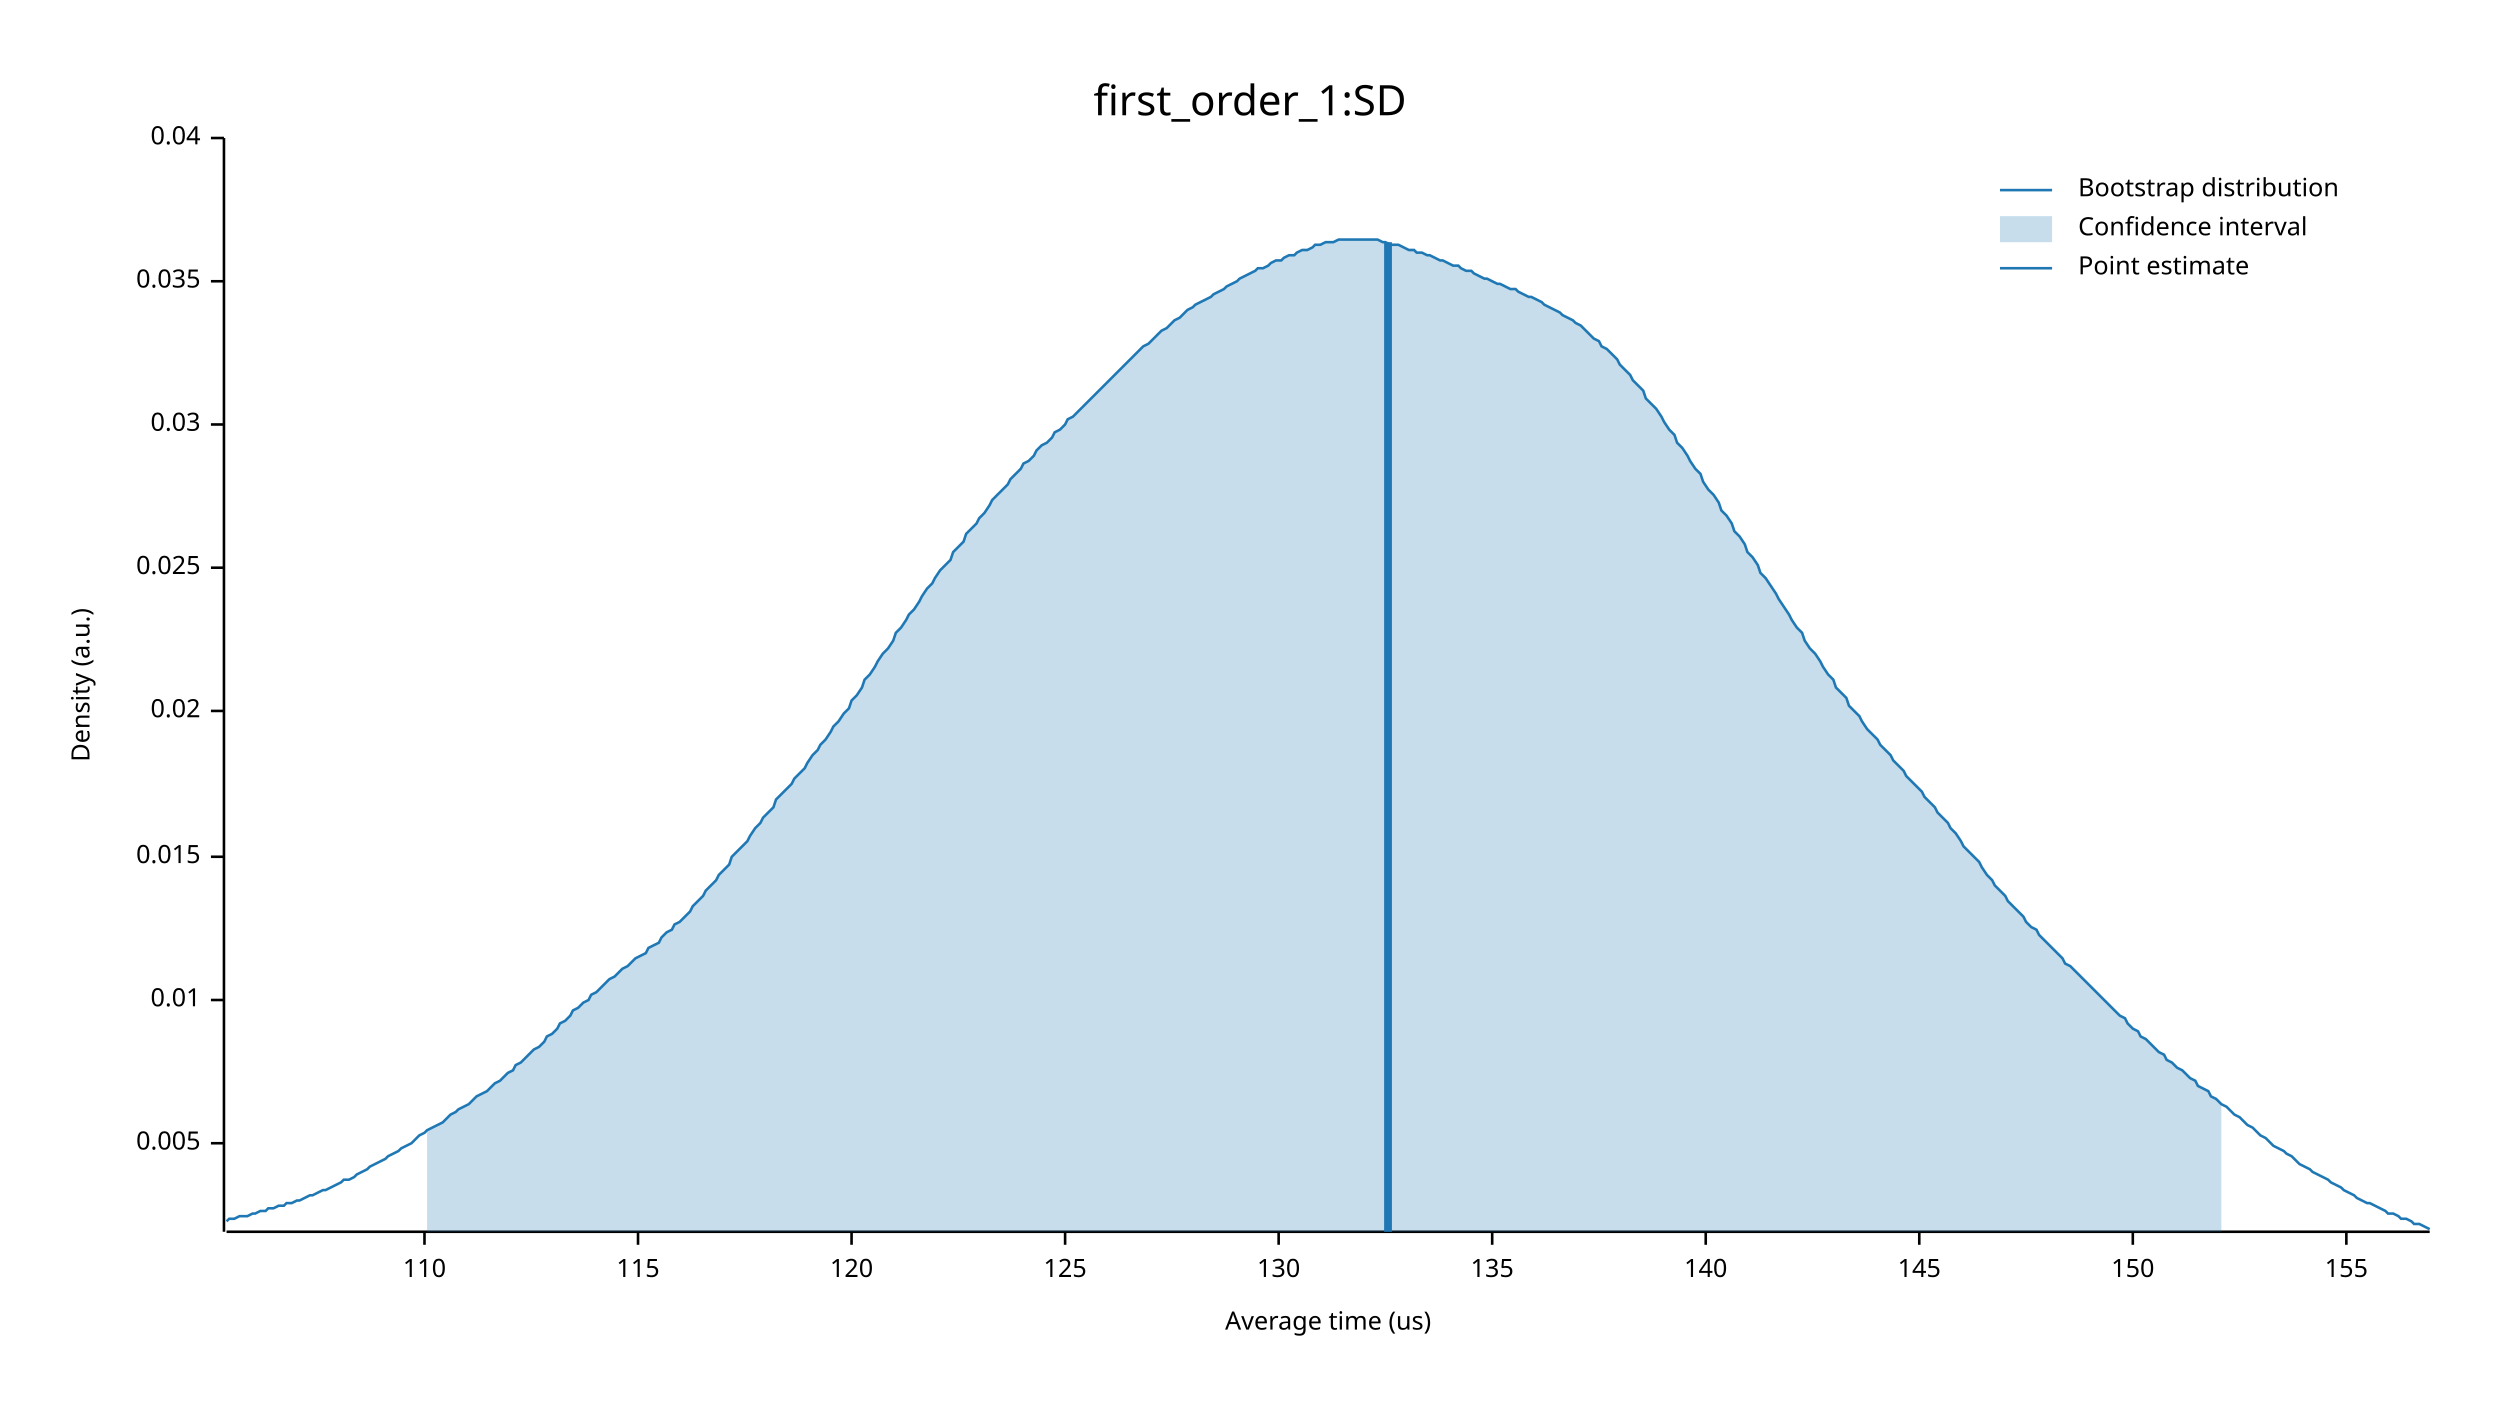
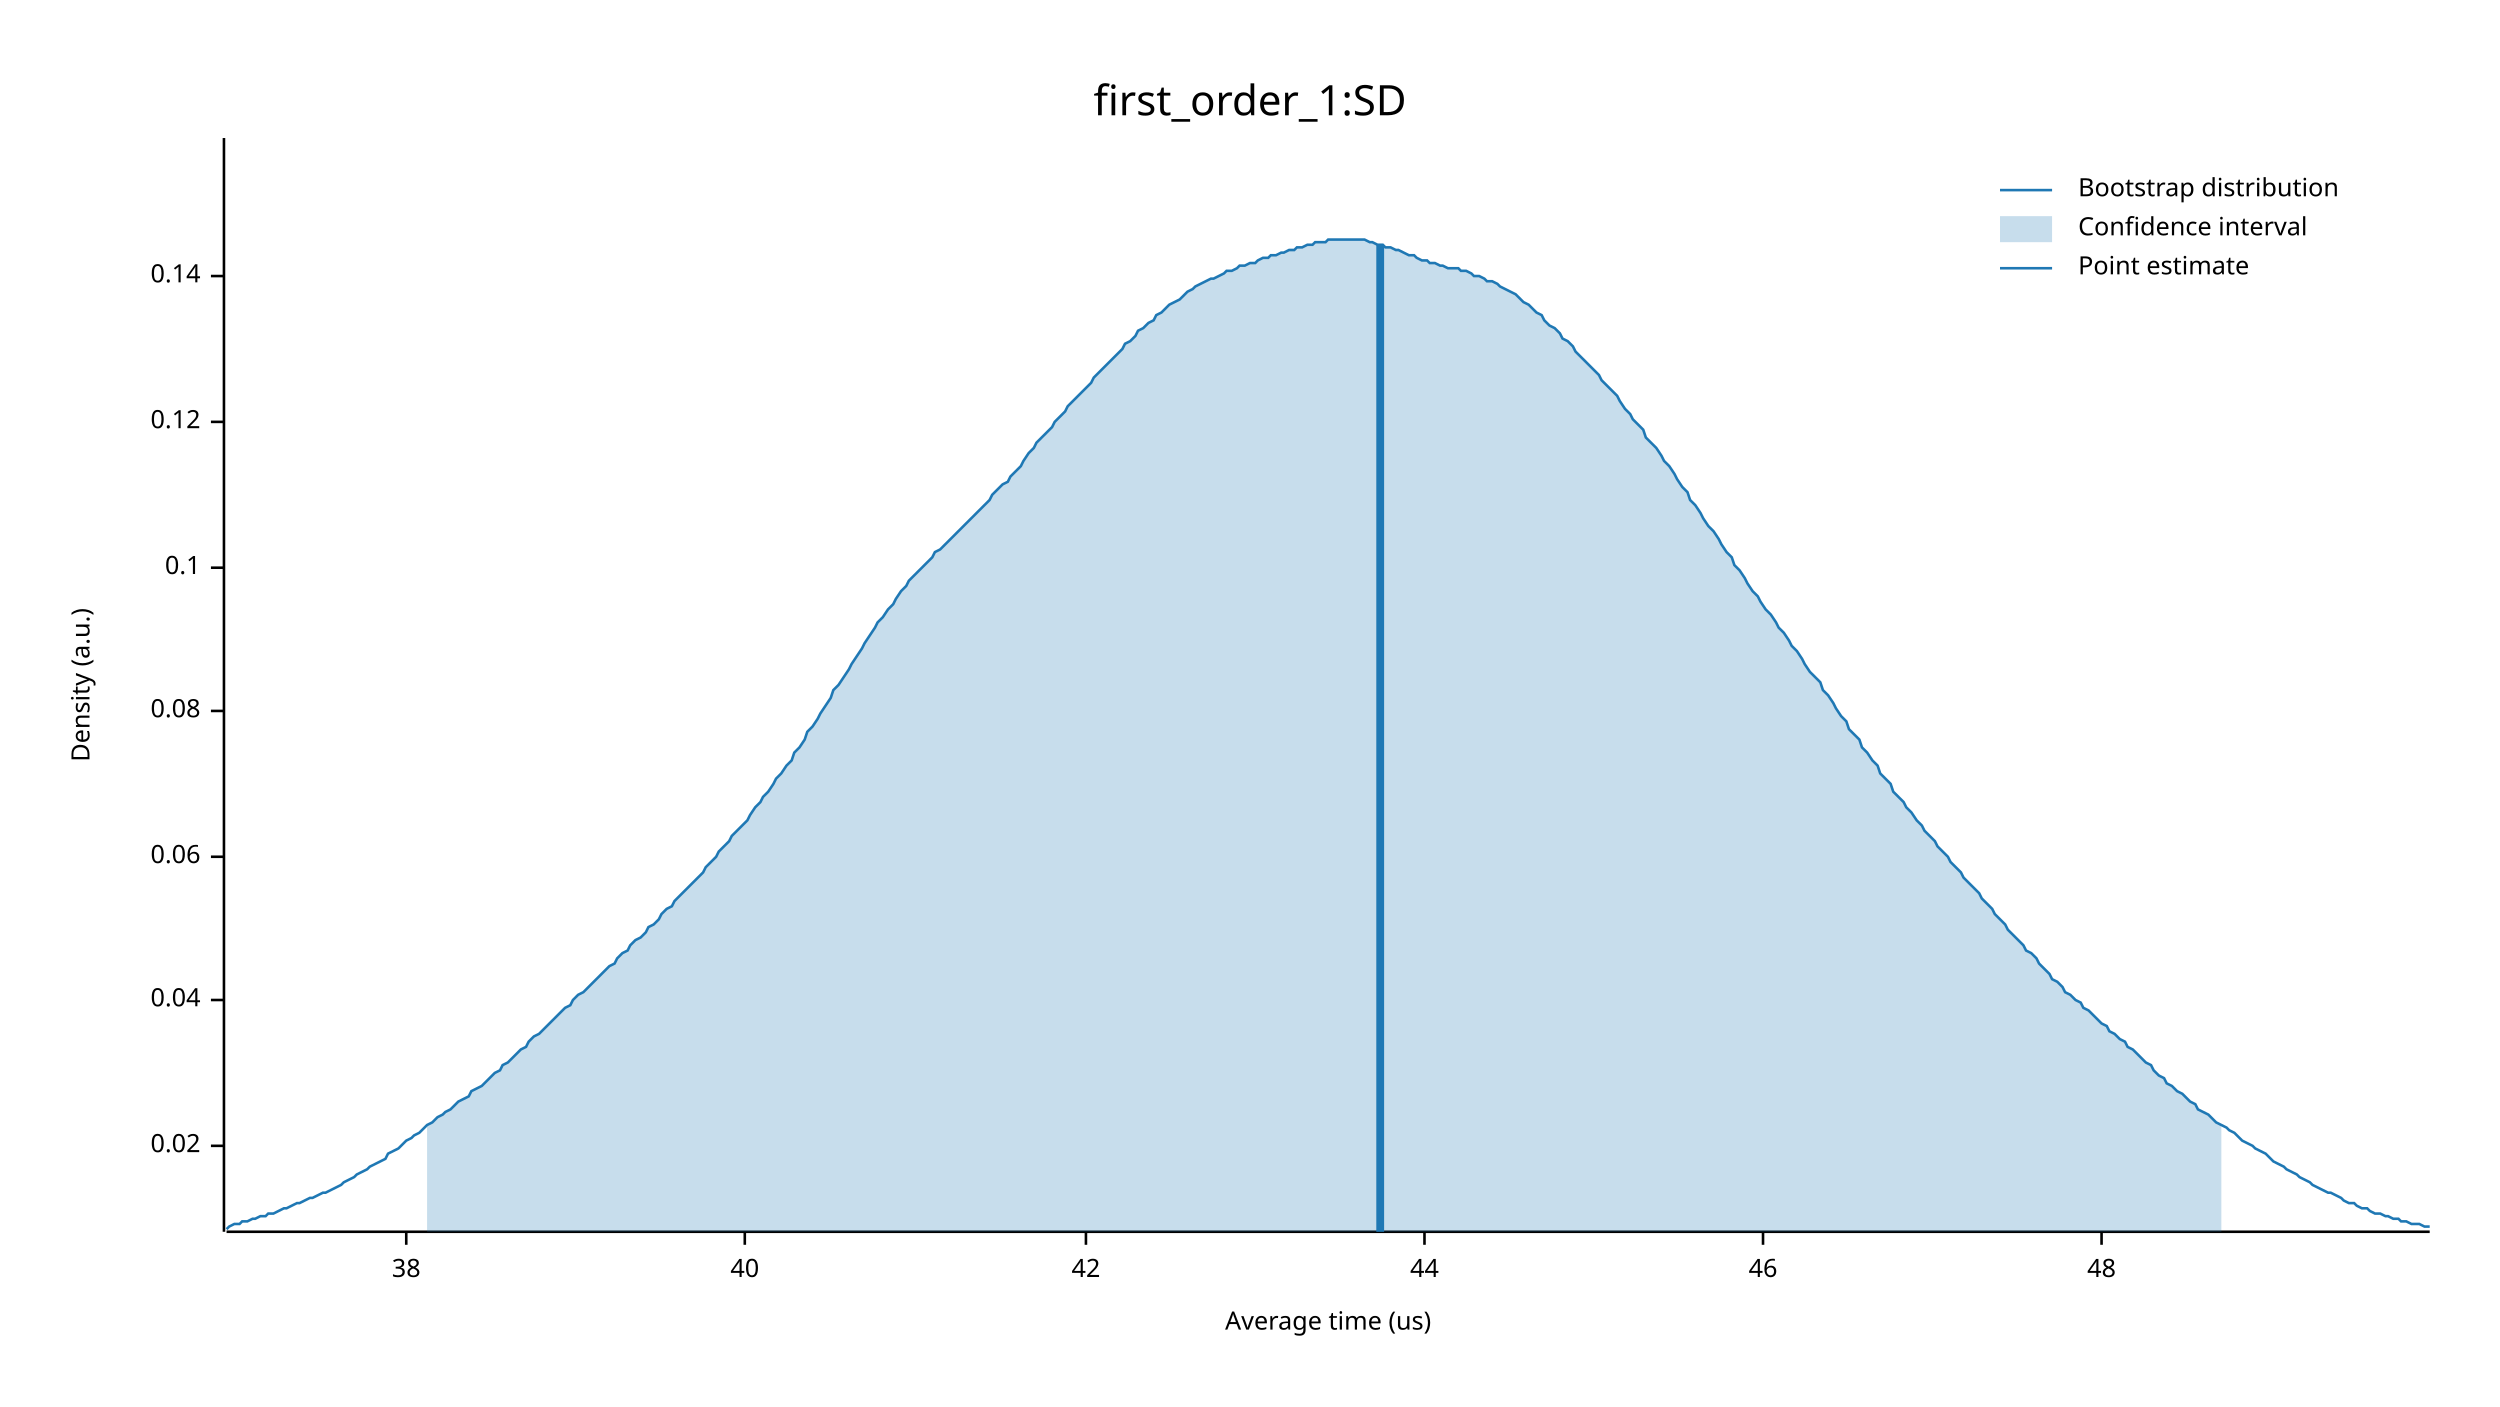
<svg xmlns="http://www.w3.org/2000/svg" width="960" height="540" viewBox="0 0 960 540">
  <text x="480" y="32" dy="0.76em" text-anchor="middle" font-family="sans-serif" font-size="16.129" opacity="1" fill="#000000">
first_order_1:SD
</text>
  <text x="27" y="263" dy="0.76em" text-anchor="middle" font-family="sans-serif" font-size="9.677" opacity="1" fill="#000000" transform="rotate(270, 27, 263)">
Density (a.u.)
</text>
  <text x="510" y="513" dy="-0.5ex" text-anchor="middle" font-family="sans-serif" font-size="9.677" opacity="1" fill="#000000">
Average time (us)
</text>
  <polyline fill="none" opacity="1" stroke="#000000" stroke-width="1" points="86,53 86,473 " />
-   <text x="77" y="439" dy="0.5ex" text-anchor="end" font-family="sans-serif" font-size="9.677" opacity="1" fill="#000000">
- 0.005
+   <text x="77" y="440" dy="0.5ex" text-anchor="end" font-family="sans-serif" font-size="9.677" opacity="1" fill="#000000">
+ 0.02
</text>
-   <polyline fill="none" opacity="1" stroke="#000000" stroke-width="1" points="81,439 86,439 " />
+   <polyline fill="none" opacity="1" stroke="#000000" stroke-width="1" points="81,440 86,440 " />
  <text x="77" y="384" dy="0.5ex" text-anchor="end" font-family="sans-serif" font-size="9.677" opacity="1" fill="#000000">
- 0.01
+ 0.04
</text>
  <polyline fill="none" opacity="1" stroke="#000000" stroke-width="1" points="81,384 86,384 " />
  <text x="77" y="329" dy="0.5ex" text-anchor="end" font-family="sans-serif" font-size="9.677" opacity="1" fill="#000000">
- 0.015
+ 0.06
</text>
  <polyline fill="none" opacity="1" stroke="#000000" stroke-width="1" points="81,329 86,329 " />
  <text x="77" y="273" dy="0.5ex" text-anchor="end" font-family="sans-serif" font-size="9.677" opacity="1" fill="#000000">
- 0.02
+ 0.08
</text>
  <polyline fill="none" opacity="1" stroke="#000000" stroke-width="1" points="81,273 86,273 " />
  <text x="77" y="218" dy="0.5ex" text-anchor="end" font-family="sans-serif" font-size="9.677" opacity="1" fill="#000000">
- 0.025
+ 0.1
</text>
  <polyline fill="none" opacity="1" stroke="#000000" stroke-width="1" points="81,218 86,218 " />
-   <text x="77" y="163" dy="0.5ex" text-anchor="end" font-family="sans-serif" font-size="9.677" opacity="1" fill="#000000">
- 0.03
+   <text x="77" y="162" dy="0.5ex" text-anchor="end" font-family="sans-serif" font-size="9.677" opacity="1" fill="#000000">
+ 0.12
</text>
-   <polyline fill="none" opacity="1" stroke="#000000" stroke-width="1" points="81,163 86,163 " />
-   <text x="77" y="108" dy="0.5ex" text-anchor="end" font-family="sans-serif" font-size="9.677" opacity="1" fill="#000000">
- 0.035
+   <polyline fill="none" opacity="1" stroke="#000000" stroke-width="1" points="81,162 86,162 " />
+   <text x="77" y="106" dy="0.5ex" text-anchor="end" font-family="sans-serif" font-size="9.677" opacity="1" fill="#000000">
+ 0.14
</text>
-   <polyline fill="none" opacity="1" stroke="#000000" stroke-width="1" points="81,108 86,108 " />
-   <text x="77" y="53" dy="0.5ex" text-anchor="end" font-family="sans-serif" font-size="9.677" opacity="1" fill="#000000">
- 0.04
+   <polyline fill="none" opacity="1" stroke="#000000" stroke-width="1" points="81,106 86,106 " />
+   <polyline fill="none" opacity="1" stroke="#000000" stroke-width="1" points="87,473 933,473 " />
+   <text x="156" y="483" dy="0.76em" text-anchor="middle" font-family="sans-serif" font-size="9.677" opacity="1" fill="#000000">
+ 38
</text>
-   <polyline fill="none" opacity="1" stroke="#000000" stroke-width="1" points="81,53 86,53 " />
-   <polyline fill="none" opacity="1" stroke="#000000" stroke-width="1" points="87,473 933,473 " />
-   <text x="163" y="483" dy="0.76em" text-anchor="middle" font-family="sans-serif" font-size="9.677" opacity="1" fill="#000000">
- 110
+   <polyline fill="none" opacity="1" stroke="#000000" stroke-width="1" points="156,473 156,478 " />
+   <text x="286" y="483" dy="0.76em" text-anchor="middle" font-family="sans-serif" font-size="9.677" opacity="1" fill="#000000">
+ 40
</text>
-   <polyline fill="none" opacity="1" stroke="#000000" stroke-width="1" points="163,473 163,478 " />
-   <text x="245" y="483" dy="0.76em" text-anchor="middle" font-family="sans-serif" font-size="9.677" opacity="1" fill="#000000">
- 115
+   <polyline fill="none" opacity="1" stroke="#000000" stroke-width="1" points="286,473 286,478 " />
+   <text x="417" y="483" dy="0.76em" text-anchor="middle" font-family="sans-serif" font-size="9.677" opacity="1" fill="#000000">
+ 42
</text>
-   <polyline fill="none" opacity="1" stroke="#000000" stroke-width="1" points="245,473 245,478 " />
-   <text x="327" y="483" dy="0.76em" text-anchor="middle" font-family="sans-serif" font-size="9.677" opacity="1" fill="#000000">
- 120
+   <polyline fill="none" opacity="1" stroke="#000000" stroke-width="1" points="417,473 417,478 " />
+   <text x="547" y="483" dy="0.76em" text-anchor="middle" font-family="sans-serif" font-size="9.677" opacity="1" fill="#000000">
+ 44
</text>
-   <polyline fill="none" opacity="1" stroke="#000000" stroke-width="1" points="327,473 327,478 " />
-   <text x="409" y="483" dy="0.76em" text-anchor="middle" font-family="sans-serif" font-size="9.677" opacity="1" fill="#000000">
- 125
+   <polyline fill="none" opacity="1" stroke="#000000" stroke-width="1" points="547,473 547,478 " />
+   <text x="677" y="483" dy="0.76em" text-anchor="middle" font-family="sans-serif" font-size="9.677" opacity="1" fill="#000000">
+ 46
</text>
-   <polyline fill="none" opacity="1" stroke="#000000" stroke-width="1" points="409,473 409,478 " />
-   <text x="491" y="483" dy="0.76em" text-anchor="middle" font-family="sans-serif" font-size="9.677" opacity="1" fill="#000000">
- 130
+   <polyline fill="none" opacity="1" stroke="#000000" stroke-width="1" points="677,473 677,478 " />
+   <text x="807" y="483" dy="0.76em" text-anchor="middle" font-family="sans-serif" font-size="9.677" opacity="1" fill="#000000">
+ 48
</text>
-   <polyline fill="none" opacity="1" stroke="#000000" stroke-width="1" points="491,473 491,478 " />
-   <text x="573" y="483" dy="0.76em" text-anchor="middle" font-family="sans-serif" font-size="9.677" opacity="1" fill="#000000">
- 135
- </text>
-   <polyline fill="none" opacity="1" stroke="#000000" stroke-width="1" points="573,473 573,478 " />
-   <text x="655" y="483" dy="0.76em" text-anchor="middle" font-family="sans-serif" font-size="9.677" opacity="1" fill="#000000">
- 140
- </text>
-   <polyline fill="none" opacity="1" stroke="#000000" stroke-width="1" points="655,473 655,478 " />
-   <text x="737" y="483" dy="0.76em" text-anchor="middle" font-family="sans-serif" font-size="9.677" opacity="1" fill="#000000">
- 145
- </text>
-   <polyline fill="none" opacity="1" stroke="#000000" stroke-width="1" points="737,473 737,478 " />
-   <text x="819" y="483" dy="0.76em" text-anchor="middle" font-family="sans-serif" font-size="9.677" opacity="1" fill="#000000">
- 150
- </text>
-   <polyline fill="none" opacity="1" stroke="#000000" stroke-width="1" points="819,473 819,478 " />
-   <text x="901" y="483" dy="0.76em" text-anchor="middle" font-family="sans-serif" font-size="9.677" opacity="1" fill="#000000">
- 155
- </text>
-   <polyline fill="none" opacity="1" stroke="#000000" stroke-width="1" points="901,473 901,478 " />
-   <polyline fill="none" opacity="1" stroke="#1F78B4" stroke-width="1" points="87,469 88,468 90,468 92,467 93,467 95,467 97,466 98,466 100,465 102,465 103,464 105,464 107,463 109,463 110,462 112,462 114,461 115,461 117,460 119,459 120,459 122,458 124,457 125,457 127,456 129,455 131,454 132,453 134,453 136,452 137,451 139,450 141,449 142,448 144,447 146,446 148,445 149,444 151,443 153,442 154,441 156,440 158,439 159,438 161,436 163,435 164,434 166,433 168,432 170,431 171,430 173,428 175,427 176,426 178,425 180,424 181,423 183,421 185,420 187,419 188,418 190,416 192,415 193,414 195,412 197,411 198,409 200,408 202,406 203,405 205,403 207,402 209,400 210,398 212,397 214,395 215,393 217,392 219,390 220,388 222,387 224,385 226,384 227,382 229,381 231,379 232,378 234,376 236,375 237,374 239,372 241,371 242,370 244,368 246,367 248,366 249,364 251,363 253,362 254,360 256,358 258,357 259,355 261,354 263,352 265,350 266,348 268,346 270,344 271,342 273,340 275,338 276,336 278,334 280,332 281,329 283,327 285,325 287,323 288,321 290,318 292,316 293,314 295,312 297,310 298,307 300,305 302,303 304,301 305,299 307,297 309,295 310,293 312,290 314,288 315,286 317,284 319,281 320,279 322,277 324,274 326,272 327,269 329,267 331,264 332,261 334,259 336,256 337,254 339,251 341,249 343,246 344,243 346,241 348,238 349,236 351,234 353,231 354,229 356,226 358,224 359,222 361,219 363,217 365,215 366,212 368,210 370,208 371,205 373,203 375,201 376,199 378,197 380,194 381,192 383,190 385,188 387,186 388,184 390,182 392,180 393,178 395,177 397,175 398,173 400,171 402,170 404,168 405,166 407,165 409,163 410,161 412,160 414,158 415,157 417,155 419,153 420,152 422,150 424,148 426,146 427,145 429,143 431,141 432,140 434,138 436,136 437,135 439,133 441,132 443,130 444,129 446,127 448,126 449,125 451,123 453,122 454,121 456,119 458,118 459,117 461,116 463,115 465,114 466,113 468,112 470,111 471,110 473,109 475,108 476,107 478,106 480,105 482,104 483,103 485,103 487,102 488,101 490,100 492,100 493,99 495,98 497,98 498,97 500,96 502,96 504,95 505,94 507,94 509,93 510,93 512,93 514,92 515,92 517,92 519,92 521,92 522,92 524,92 526,92 527,92 529,92 531,93 532,93 534,94 536,94 537,94 539,95 541,96 543,96 544,97 546,97 548,98 549,98 551,99 553,100 554,100 556,101 558,102 560,102 561,103 563,104 565,104 566,105 568,106 570,107 571,107 573,108 575,109 576,109 578,110 580,111 582,111 583,112 585,113 587,114 588,114 590,115 592,116 593,117 595,118 597,119 599,120 600,121 602,122 604,123 605,124 607,125 609,127 610,128 612,130 614,131 615,133 617,134 619,136 621,138 622,140 624,142 626,144 627,146 629,148 631,150 632,153 634,155 636,157 638,160 639,162 641,165 643,167 644,170 646,172 648,175 649,177 651,180 653,182 654,185 656,188 658,190 660,193 661,196 663,198 665,201 666,204 668,206 670,209 671,212 673,214 675,217 676,220 678,222 680,225 682,228 683,230 685,233 687,236 688,238 690,241 692,243 693,246 695,249 697,251 699,254 700,256 702,259 704,261 705,264 707,266 709,268 710,271 712,273 714,275 715,277 717,280 719,282 721,284 722,286 724,288 726,290 727,292 729,294 731,296 732,298 734,300 736,302 738,304 739,306 741,308 743,310 744,312 746,314 748,316 749,318 751,320 753,323 754,325 756,327 758,329 760,331 761,333 763,336 765,338 766,340 768,342 770,344 771,346 773,348 775,350 777,352 778,354 780,356 782,357 783,359 785,361 787,363 788,364 790,366 792,368 793,370 795,371 797,373 799,375 800,376 802,378 804,380 805,381 807,383 809,385 810,386 812,388 814,390 816,391 817,393 819,395 821,396 822,398 824,399 826,401 827,402 829,404 831,405 832,407 834,408 836,410 838,411 839,412 841,414 843,415 844,417 846,418 848,419 849,421 851,422 853,424 855,425 856,426 858,428 860,429 861,430 863,432 865,433 866,434 868,436 870,437 871,438 873,440 875,441 877,442 878,443 880,444 882,446 883,447 885,448 887,449 888,450 890,451 892,452 894,453 895,454 897,455 899,456 900,457 902,458 904,459 905,460 907,461 909,462 910,462 912,463 914,464 916,465 917,466 919,466 921,467 922,468 924,468 926,469 927,470 929,470 931,471 933,472 " />
-   <polygon opacity="0.25" fill="#1F78B4" points="164,434 166,433 168,432 170,431 171,430 173,428 175,427 176,426 178,425 180,424 181,423 183,421 185,420 187,419 188,418 190,416 192,415 193,414 195,412 197,411 198,409 200,408 202,406 203,405 205,403 207,402 209,400 210,398 212,397 214,395 215,393 217,392 219,390 220,388 222,387 224,385 226,384 227,382 229,381 231,379 232,378 234,376 236,375 237,374 239,372 241,371 242,370 244,368 246,367 248,366 249,364 251,363 253,362 254,360 256,358 258,357 259,355 261,354 263,352 265,350 266,348 268,346 270,344 271,342 273,340 275,338 276,336 278,334 280,332 281,329 283,327 285,325 287,323 288,321 290,318 292,316 293,314 295,312 297,310 298,307 300,305 302,303 304,301 305,299 307,297 309,295 310,293 312,290 314,288 315,286 317,284 319,281 320,279 322,277 324,274 326,272 327,269 329,267 331,264 332,261 334,259 336,256 337,254 339,251 341,249 343,246 344,243 346,241 348,238 349,236 351,234 353,231 354,229 356,226 358,224 359,222 361,219 363,217 365,215 366,212 368,210 370,208 371,205 373,203 375,201 376,199 378,197 380,194 381,192 383,190 385,188 387,186 388,184 390,182 392,180 393,178 395,177 397,175 398,173 400,171 402,170 404,168 405,166 407,165 409,163 410,161 412,160 414,158 415,157 417,155 419,153 420,152 422,150 424,148 426,146 427,145 429,143 431,141 432,140 434,138 436,136 437,135 439,133 441,132 443,130 444,129 446,127 448,126 449,125 451,123 453,122 454,121 456,119 458,118 459,117 461,116 463,115 465,114 466,113 468,112 470,111 471,110 473,109 475,108 476,107 478,106 480,105 482,104 483,103 485,103 487,102 488,101 490,100 492,100 493,99 495,98 497,98 498,97 500,96 502,96 504,95 505,94 507,94 509,93 510,93 512,93 514,92 515,92 517,92 519,92 521,92 522,92 524,92 526,92 527,92 529,92 531,93 532,93 534,94 536,94 537,94 539,95 541,96 543,96 544,97 546,97 548,98 549,98 551,99 553,100 554,100 556,101 558,102 560,102 561,103 563,104 565,104 566,105 568,106 570,107 571,107 573,108 575,109 576,109 578,110 580,111 582,111 583,112 585,113 587,114 588,114 590,115 592,116 593,117 595,118 597,119 599,120 600,121 602,122 604,123 605,124 607,125 609,127 610,128 612,130 614,131 615,133 617,134 619,136 621,138 622,140 624,142 626,144 627,146 629,148 631,150 632,153 634,155 636,157 638,160 639,162 641,165 643,167 644,170 646,172 648,175 649,177 651,180 653,182 654,185 656,188 658,190 660,193 661,196 663,198 665,201 666,204 668,206 670,209 671,212 673,214 675,217 676,220 678,222 680,225 682,228 683,230 685,233 687,236 688,238 690,241 692,243 693,246 695,249 697,251 699,254 700,256 702,259 704,261 705,264 707,266 709,268 710,271 712,273 714,275 715,277 717,280 719,282 721,284 722,286 724,288 726,290 727,292 729,294 731,296 732,298 734,300 736,302 738,304 739,306 741,308 743,310 744,312 746,314 748,316 749,318 751,320 753,323 754,325 756,327 758,329 760,331 761,333 763,336 765,338 766,340 768,342 770,344 771,346 773,348 775,350 777,352 778,354 780,356 782,357 783,359 785,361 787,363 788,364 790,366 792,368 793,370 795,371 797,373 799,375 800,376 802,378 804,380 805,381 807,383 809,385 810,386 812,388 814,390 816,391 817,393 819,395 821,396 822,398 824,399 826,401 827,402 829,404 831,405 832,407 834,408 836,410 838,411 839,412 841,414 843,415 844,417 846,418 848,419 849,421 851,422 853,424 853,473 164,473 " />
-   <polyline fill="none" opacity="1" stroke="#1F78B4" stroke-width="3" points="533,473 533,93 " />
+   <polyline fill="none" opacity="1" stroke="#000000" stroke-width="1" points="807,473 807,478 " />
+   <polyline fill="none" opacity="1" stroke="#1F78B4" stroke-width="1" points="87,472 88,471 90,470 92,470 93,469 95,469 97,468 98,468 100,467 102,467 103,466 105,466 107,465 109,464 110,464 112,463 114,462 115,462 117,461 119,460 120,460 122,459 124,458 125,458 127,457 129,456 131,455 132,454 134,453 136,452 137,451 139,450 141,449 142,448 144,447 146,446 148,445 149,443 151,442 153,441 154,440 156,438 158,437 159,436 161,435 163,433 164,432 166,431 168,429 170,428 171,427 173,426 175,424 176,423 178,422 180,421 181,419 183,418 185,417 187,415 188,414 190,412 192,411 193,409 195,408 197,406 198,405 200,403 202,402 203,400 205,398 207,397 209,395 210,394 212,392 214,390 215,389 217,387 219,386 220,384 222,382 224,381 226,379 227,378 229,376 231,374 232,373 234,371 236,370 237,368 239,366 241,365 242,363 244,361 246,360 248,358 249,356 251,355 253,353 254,351 256,349 258,348 259,346 261,344 263,342 265,340 266,339 268,337 270,335 271,333 273,331 275,329 276,327 278,325 280,323 281,321 283,319 285,317 287,315 288,313 290,310 292,308 293,306 295,304 297,301 298,299 300,297 302,294 304,292 305,289 307,287 309,284 310,281 312,279 314,276 315,274 317,271 319,268 320,265 322,263 324,260 326,257 327,255 329,252 331,249 332,247 334,244 336,241 337,239 339,237 341,234 343,232 344,230 346,227 348,225 349,223 351,221 353,219 354,218 356,216 358,214 359,212 361,211 363,209 365,207 366,206 368,204 370,202 371,201 373,199 375,197 376,196 378,194 380,192 381,190 383,188 385,186 387,185 388,183 390,181 392,179 393,177 395,174 397,172 398,170 400,168 402,166 404,164 405,162 407,160 409,158 410,156 412,154 414,152 415,151 417,149 419,147 420,145 422,143 424,141 426,139 427,138 429,136 431,134 432,132 434,131 436,129 437,127 439,126 441,124 443,123 444,121 446,120 448,118 449,117 451,116 453,115 454,114 456,112 458,111 459,110 461,109 463,108 465,107 466,107 468,106 470,105 471,104 473,104 475,103 476,102 478,102 480,101 482,101 483,100 485,99 487,99 488,98 490,98 492,97 493,97 495,96 497,96 498,95 500,95 502,94 504,94 505,93 507,93 509,93 510,92 512,92 514,92 515,92 517,92 519,92 521,92 522,92 524,92 526,93 527,93 529,94 531,94 532,95 534,95 536,96 537,96 539,97 541,98 543,98 544,99 546,100 548,100 549,101 551,101 553,102 554,102 556,103 558,103 560,103 561,104 563,104 565,105 566,106 568,106 570,107 571,108 573,108 575,109 576,110 578,111 580,112 582,113 583,114 585,116 587,117 588,118 590,120 592,121 593,123 595,125 597,126 599,128 600,130 602,131 604,133 605,135 607,137 609,139 610,140 612,142 614,144 615,146 617,148 619,150 621,152 622,154 624,157 626,159 627,161 629,163 631,165 632,168 634,170 636,172 638,175 639,177 641,179 643,182 644,184 646,187 648,189 649,192 651,194 653,197 654,199 656,202 658,204 660,207 661,209 663,212 665,214 666,217 668,219 670,222 671,224 673,227 675,229 676,231 678,234 680,236 682,239 683,241 685,243 687,246 688,248 690,250 692,253 693,255 695,258 697,260 699,262 700,265 702,267 704,270 705,272 707,275 709,277 710,280 712,282 714,284 715,287 717,289 719,292 721,294 722,297 724,299 726,301 727,304 729,306 731,308 732,310 734,312 736,315 738,317 739,319 741,321 743,323 744,325 746,327 748,329 749,331 751,333 753,335 754,337 756,339 758,341 760,343 761,345 763,347 765,349 766,351 768,353 770,355 771,357 773,359 775,361 777,363 778,365 780,366 782,368 783,370 785,372 787,374 788,376 790,377 792,379 793,381 795,382 797,384 799,385 800,387 802,388 804,390 805,391 807,393 809,394 810,396 812,397 814,399 816,400 817,402 819,403 821,405 822,406 824,408 826,409 827,411 829,413 831,414 832,416 834,417 836,419 838,420 839,421 841,423 843,424 844,426 846,427 848,428 849,429 851,431 853,432 855,433 856,434 858,435 860,437 861,438 863,439 865,440 866,441 868,442 870,443 871,444 873,446 875,447 877,448 878,449 880,450 882,451 883,452 885,453 887,454 888,455 890,456 892,457 894,458 895,458 897,459 899,460 900,461 902,462 904,462 905,463 907,464 909,464 910,465 912,466 914,466 916,467 917,467 919,468 921,468 922,469 924,469 926,470 927,470 929,470 931,471 933,471 " />
+   <polygon opacity="0.25" fill="#1F78B4" points="164,432 166,431 168,429 170,428 171,427 173,426 175,424 176,423 178,422 180,421 181,419 183,418 185,417 187,415 188,414 190,412 192,411 193,409 195,408 197,406 198,405 200,403 202,402 203,400 205,398 207,397 209,395 210,394 212,392 214,390 215,389 217,387 219,386 220,384 222,382 224,381 226,379 227,378 229,376 231,374 232,373 234,371 236,370 237,368 239,366 241,365 242,363 244,361 246,360 248,358 249,356 251,355 253,353 254,351 256,349 258,348 259,346 261,344 263,342 265,340 266,339 268,337 270,335 271,333 273,331 275,329 276,327 278,325 280,323 281,321 283,319 285,317 287,315 288,313 290,310 292,308 293,306 295,304 297,301 298,299 300,297 302,294 304,292 305,289 307,287 309,284 310,281 312,279 314,276 315,274 317,271 319,268 320,265 322,263 324,260 326,257 327,255 329,252 331,249 332,247 334,244 336,241 337,239 339,237 341,234 343,232 344,230 346,227 348,225 349,223 351,221 353,219 354,218 356,216 358,214 359,212 361,211 363,209 365,207 366,206 368,204 370,202 371,201 373,199 375,197 376,196 378,194 380,192 381,190 383,188 385,186 387,185 388,183 390,181 392,179 393,177 395,174 397,172 398,170 400,168 402,166 404,164 405,162 407,160 409,158 410,156 412,154 414,152 415,151 417,149 419,147 420,145 422,143 424,141 426,139 427,138 429,136 431,134 432,132 434,131 436,129 437,127 439,126 441,124 443,123 444,121 446,120 448,118 449,117 451,116 453,115 454,114 456,112 458,111 459,110 461,109 463,108 465,107 466,107 468,106 470,105 471,104 473,104 475,103 476,102 478,102 480,101 482,101 483,100 485,99 487,99 488,98 490,98 492,97 493,97 495,96 497,96 498,95 500,95 502,94 504,94 505,93 507,93 509,93 510,92 512,92 514,92 515,92 517,92 519,92 521,92 522,92 524,92 526,93 527,93 529,94 531,94 532,95 534,95 536,96 537,96 539,97 541,98 543,98 544,99 546,100 548,100 549,101 551,101 553,102 554,102 556,103 558,103 560,103 561,104 563,104 565,105 566,106 568,106 570,107 571,108 573,108 575,109 576,110 578,111 580,112 582,113 583,114 585,116 587,117 588,118 590,120 592,121 593,123 595,125 597,126 599,128 600,130 602,131 604,133 605,135 607,137 609,139 610,140 612,142 614,144 615,146 617,148 619,150 621,152 622,154 624,157 626,159 627,161 629,163 631,165 632,168 634,170 636,172 638,175 639,177 641,179 643,182 644,184 646,187 648,189 649,192 651,194 653,197 654,199 656,202 658,204 660,207 661,209 663,212 665,214 666,217 668,219 670,222 671,224 673,227 675,229 676,231 678,234 680,236 682,239 683,241 685,243 687,246 688,248 690,250 692,253 693,255 695,258 697,260 699,262 700,265 702,267 704,270 705,272 707,275 709,277 710,280 712,282 714,284 715,287 717,289 719,292 721,294 722,297 724,299 726,301 727,304 729,306 731,308 732,310 734,312 736,315 738,317 739,319 741,321 743,323 744,325 746,327 748,329 749,331 751,333 753,335 754,337 756,339 758,341 760,343 761,345 763,347 765,349 766,351 768,353 770,355 771,357 773,359 775,361 777,363 778,365 780,366 782,368 783,370 785,372 787,374 788,376 790,377 792,379 793,381 795,382 797,384 799,385 800,387 802,388 804,390 805,391 807,393 809,394 810,396 812,397 814,399 816,400 817,402 819,403 821,405 822,406 824,408 826,409 827,411 829,413 831,414 832,416 834,417 836,419 838,420 839,421 841,423 843,424 844,426 846,427 848,428 849,429 851,431 853,432 853,473 164,473 " />
+   <polyline fill="none" opacity="1" stroke="#1F78B4" stroke-width="3" points="530,473 530,94 " />
  <text x="798" y="68" dy="0.76em" text-anchor="start" font-family="sans-serif" font-size="9.677" opacity="1" fill="#000000">
Bootstrap distribution
</text>
  <text x="798" y="83" dy="0.76em" text-anchor="start" font-family="sans-serif" font-size="9.677" opacity="1" fill="#000000">
Confidence interval
</text>
  <text x="798" y="98" dy="0.76em" text-anchor="start" font-family="sans-serif" font-size="9.677" opacity="1" fill="#000000">
Point estimate
</text>
  <polyline fill="none" opacity="1" stroke="#1F78B4" stroke-width="1" points="768,73 788,73 " />
  <rect x="768" y="83" width="20" height="10" opacity="0.25" fill="#1F78B4" stroke="none" />
  <polyline fill="none" opacity="1" stroke="#1F78B4" stroke-width="1" points="768,103 788,103 " />
</svg>
